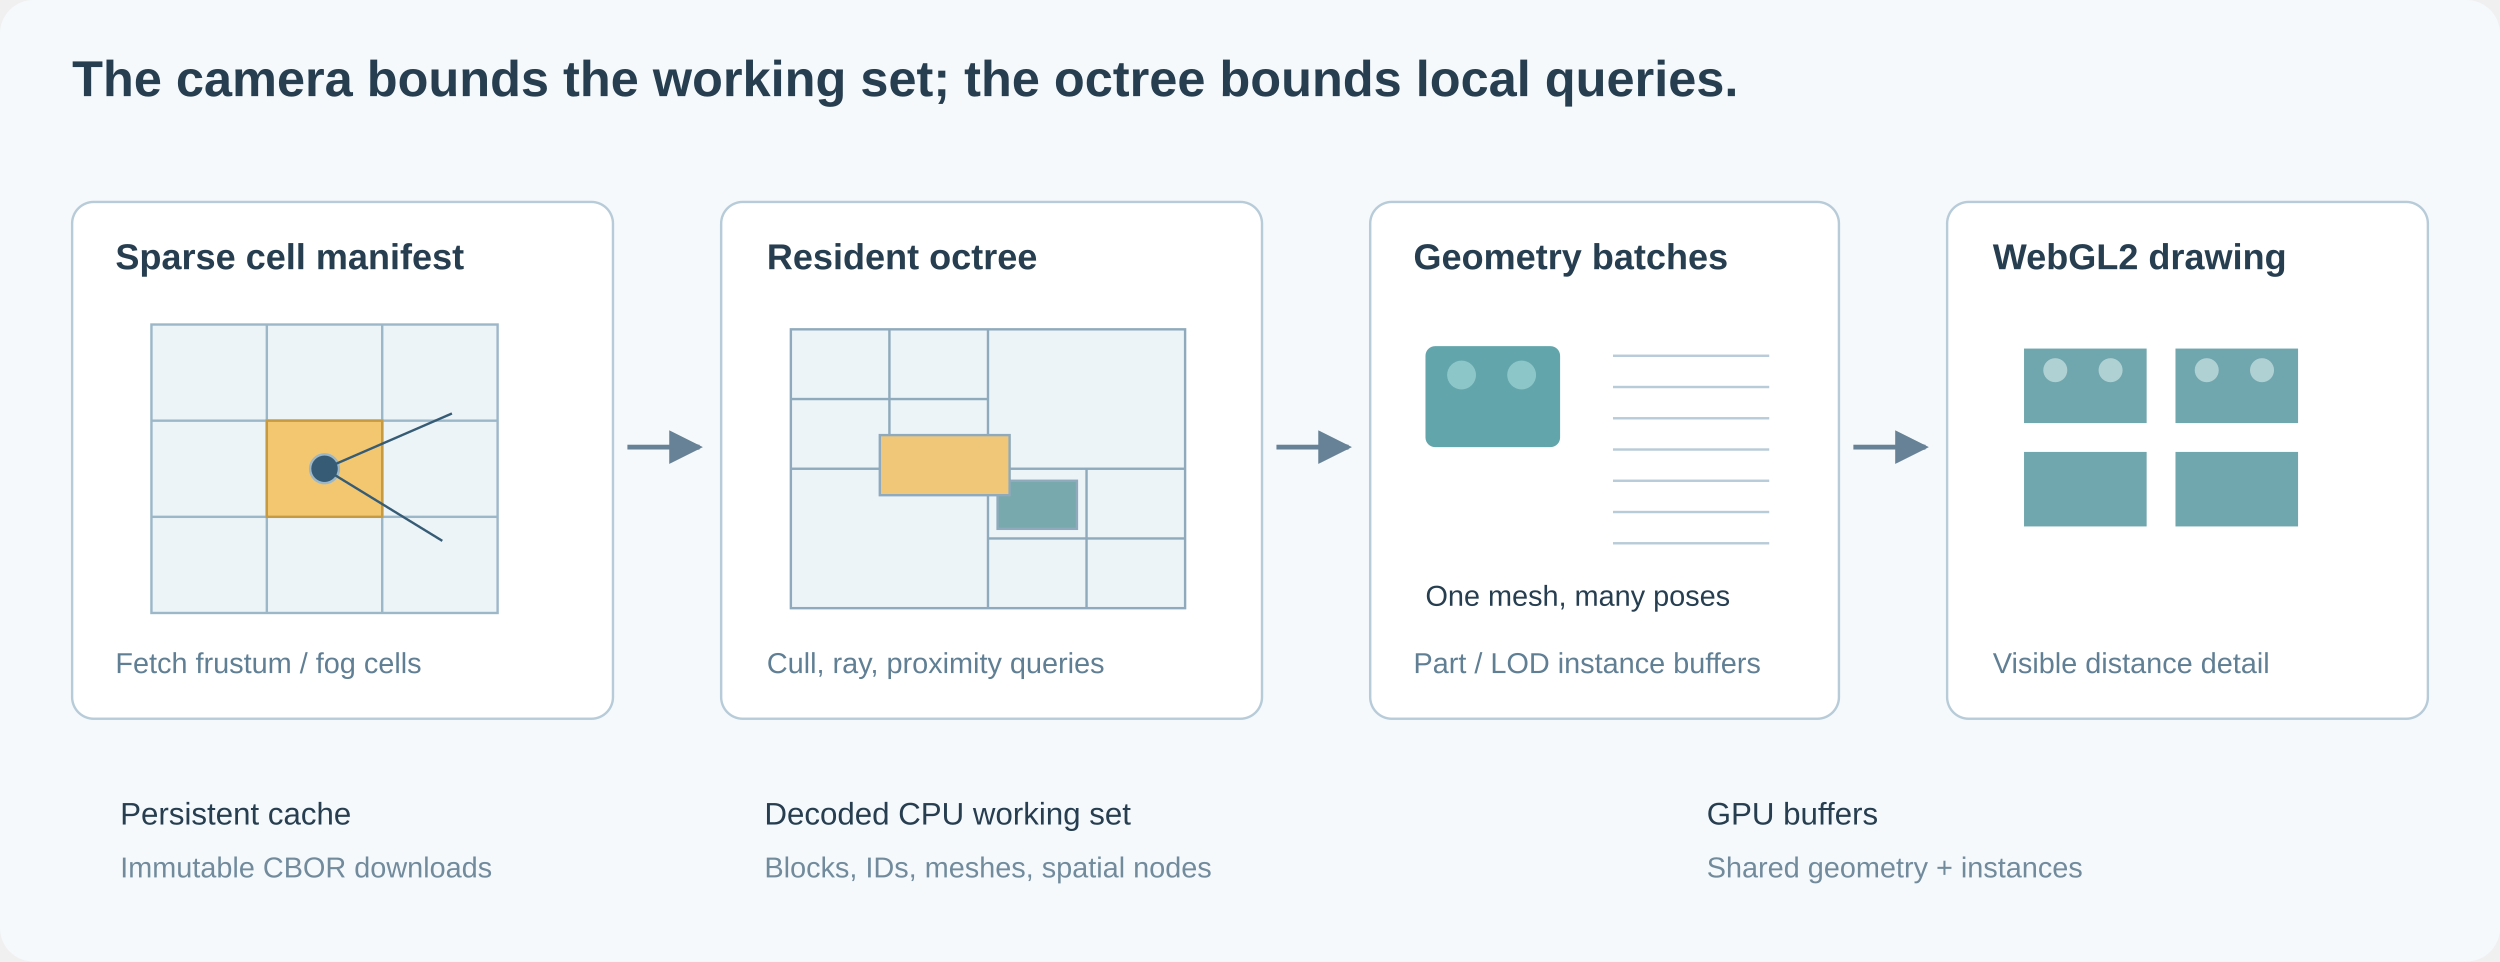
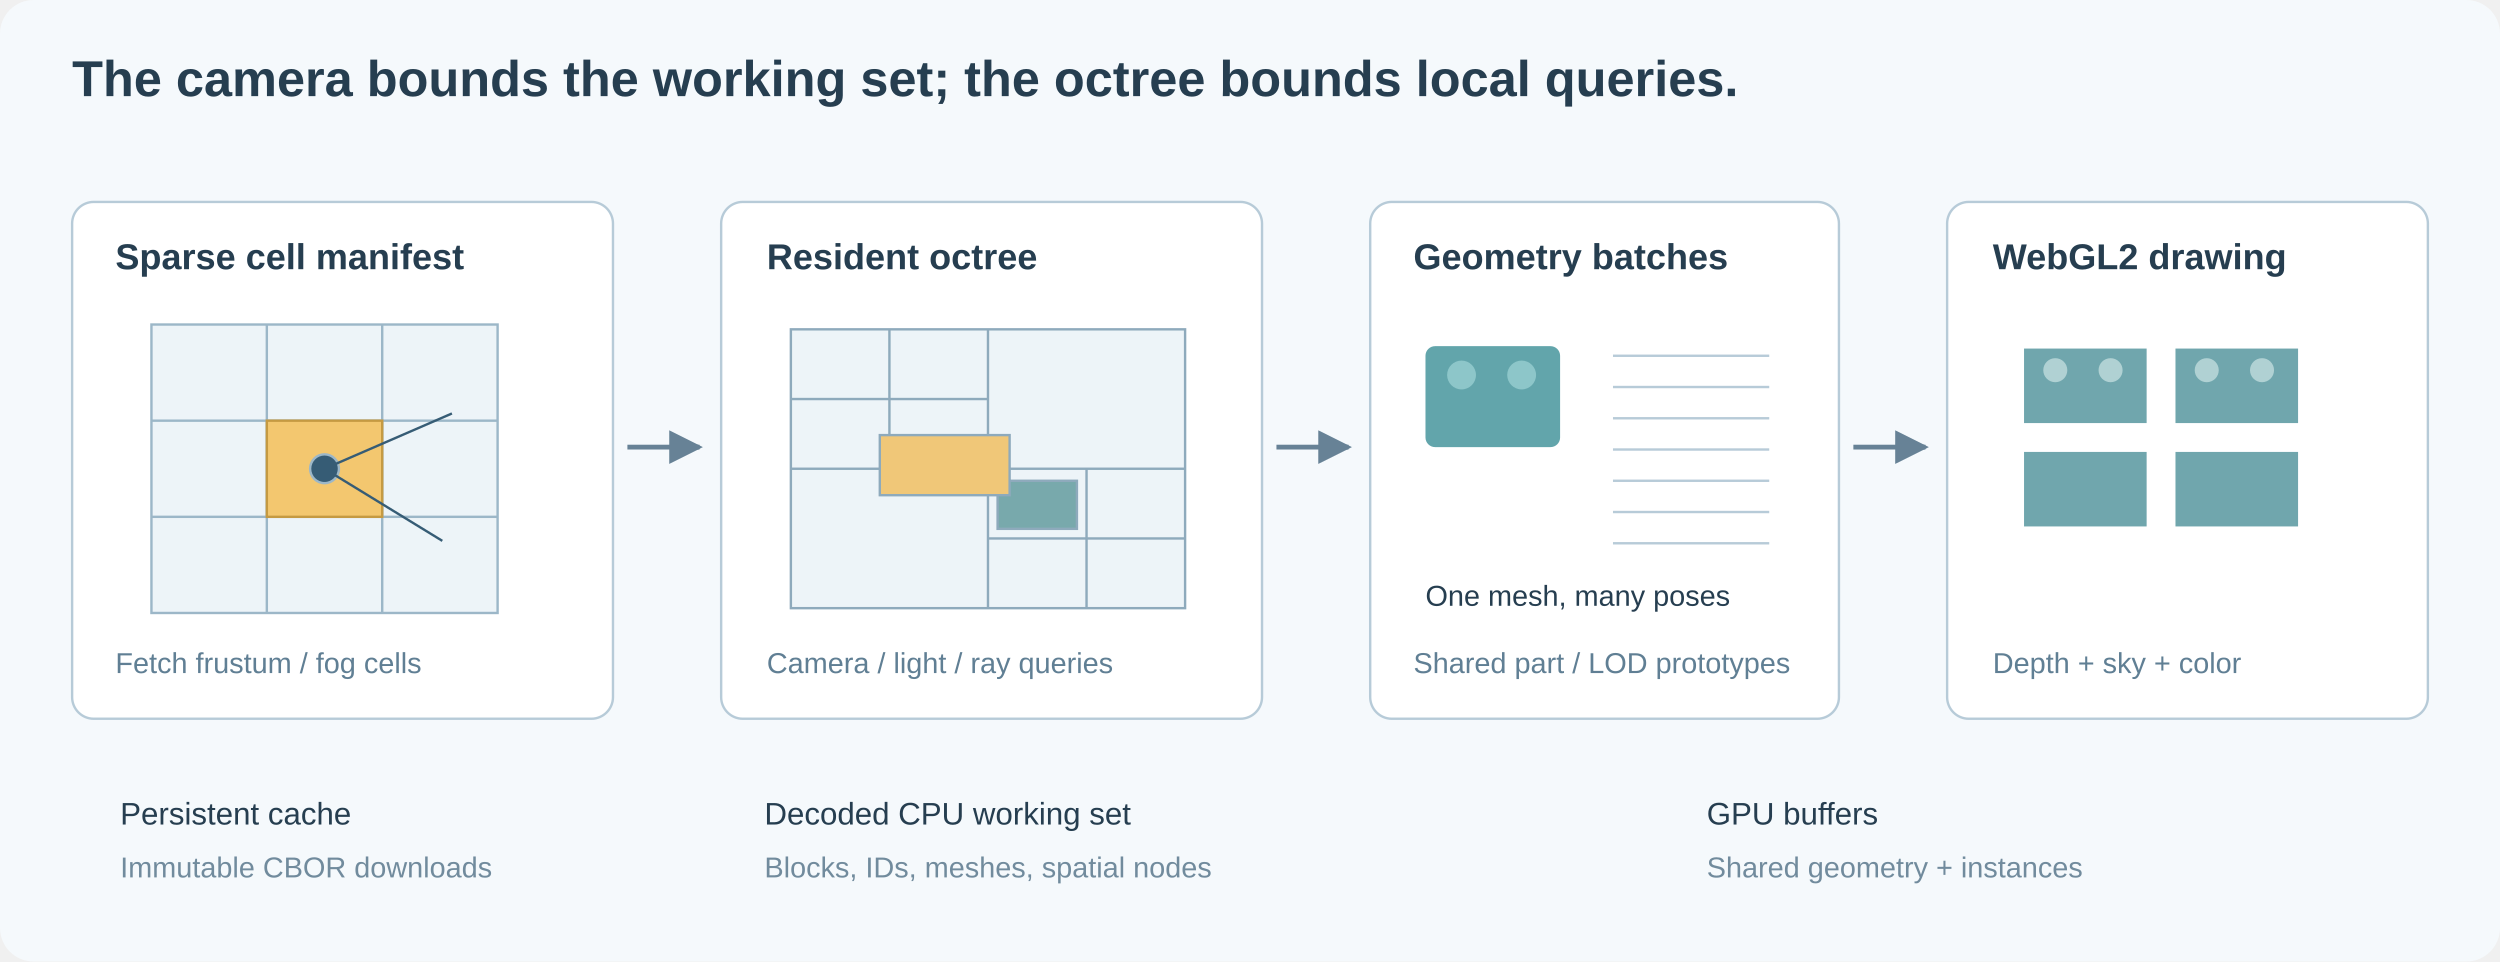
<svg xmlns="http://www.w3.org/2000/svg" width="1040" height="400" viewBox="0 0 1040 400" role="img" aria-labelledby="title desc">
  <defs>
    <marker id="arrow" viewBox="0 0 10 10" refX="9" refY="5" markerWidth="7" markerHeight="7" orient="auto-start-reverse">
      <path d="M0 0L10 5L0 10Z" fill="#678296" />
    </marker>
  </defs>
  <rect width="1040" height="400" rx="14" fill="#f5f9fc" />
  <g font-family="Arial, sans-serif" fill="#263e50">
    <text x="30" y="40" font-size="21" font-weight="bold">The camera bounds the working set; the octree bounds local queries.</text>
    <g stroke="#b7cbd8" fill="white">
      <rect x="30" y="84" width="225" height="215" rx="9" />
      <rect x="300" y="84" width="225" height="215" rx="9" />
      <rect x="570" y="84" width="195" height="215" rx="9" />
      <rect x="810" y="84" width="200" height="215" rx="9" />
    </g>
    <g font-size="15" font-weight="bold">
      <text x="48" y="112">Sparse cell manifest</text>
      <text x="319" y="112">Resident octree</text>
      <text x="588" y="112">Geometry batches</text>
      <text x="829" y="112">WebGL2 drawing</text>
    </g>
    <g transform="translate(63 135)" stroke="#9cb7c8" fill="#edf4f8">
      <path d="M0 0H144V120H0Z M48 0V120 M96 0V120 M0 40H144 M0 80H144" />
      <rect x="48" y="40" width="48" height="40" fill="#f3c76f" stroke="#c59a42" />
      <circle cx="72" cy="60" r="6" fill="#365c75" />
      <path d="M72 60L121 90M72 60L125 37" stroke="#365c75" />
    </g>
    <g transform="translate(329 137)" stroke="#8eaabc" fill="#edf4f8">
      <rect width="164" height="116" />
      <path d="M82 0V116M0 58H164M41 0V58M0 29H82M123 58V116M82 87H164" />
      <rect x="86" y="63" width="33" height="20" fill="#78a9ac" />
      <rect x="37" y="44" width="54" height="25" fill="#f0c778" />
    </g>
    <g transform="translate(593 144)">
      <rect x="0" y="0" width="56" height="42" rx="4" fill="#62a5ab" />
      <circle cx="15" cy="12" r="6" fill="#8dc6c9" />
      <circle cx="40" cy="12" r="6" fill="#8dc6c9" />
      <g stroke="#b7cbd8">
        <path d="M78 4H143M78 17H143M78 30H143M78 43H143M78 56H143M78 69H143M78 82H143" />
      </g>
      <text x="0" y="108" font-size="12">One mesh, many poses</text>
    </g>
    <g transform="translate(842 145)" fill="#70a6ad">
      <path d="M0 0H51V31H0Z M63 0H114V31H63Z M0 43H51V74H0Z M63 43H114V74H63Z" />
      <g fill="#b0d1d3">
        <circle cx="13" cy="9" r="5" />
        <circle cx="36" cy="9" r="5" />
        <circle cx="76" cy="9" r="5" />
        <circle cx="99" cy="9" r="5" />
      </g>
    </g>
    <g stroke="#678296" stroke-width="2" marker-end="url(#arrow)">
      <path d="M261 186H291" />
      <path d="M531 186H561" />
      <path d="M771 186H801" />
    </g>
    <g font-size="12" fill="#607f94">
      <text x="48" y="280">Fetch frustum / fog cells</text>
-       <text x="319" y="280">Cull, ray, proximity queries</text>
-       <text x="588" y="280">Part / LOD instance buffers</text>
-       <text x="829" y="280">Visible distance detail</text>
+       <text x="319" y="280">Camera / light / ray queries</text>
+       <text x="588" y="280">Shared part / LOD prototypes</text>
+       <text x="829" y="280">Depth + sky + color</text>
    </g>
    <g font-size="13">
      <text x="50" y="343">Persistent cache</text>
      <text x="318" y="343">Decoded CPU working set</text>
      <text x="710" y="343">GPU buffers</text>
    </g>
    <g font-size="12" fill="#718b9d">
      <text x="50" y="365">Immutable CBOR downloads</text>
      <text x="318" y="365">Blocks, IDs, meshes, spatial nodes</text>
      <text x="710" y="365">Shared geometry + instances</text>
    </g>
  </g>
</svg>
